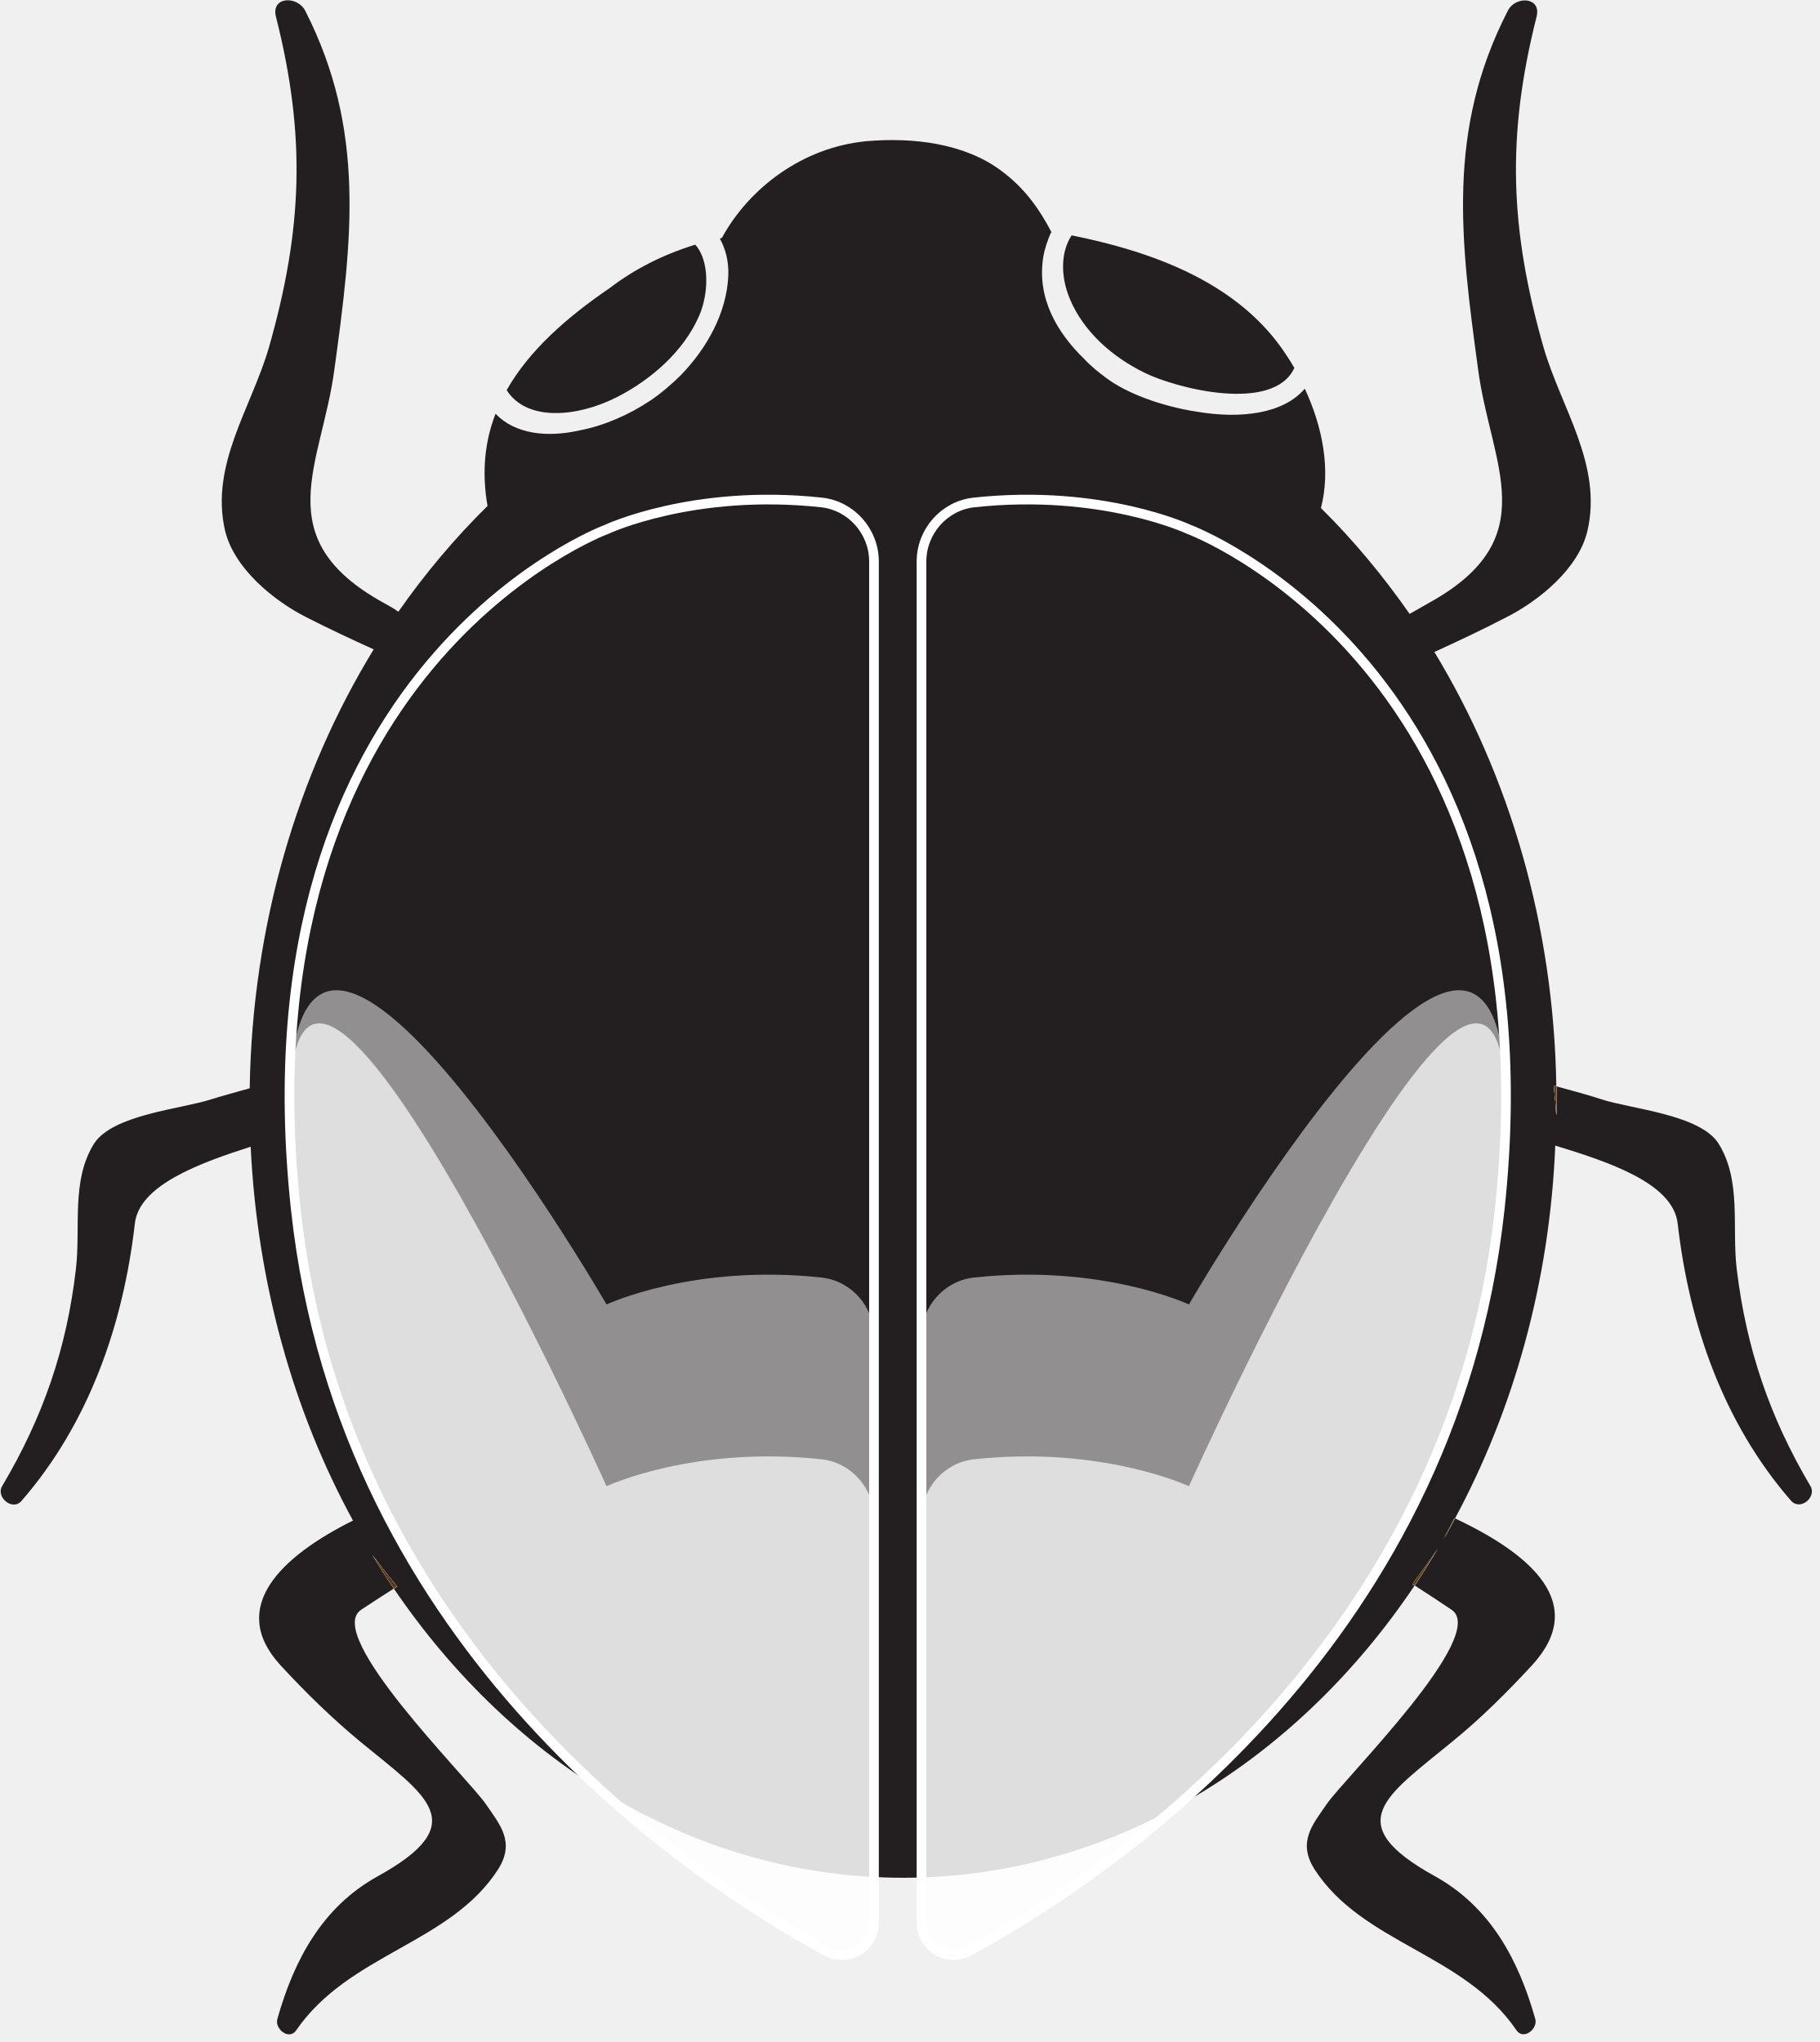
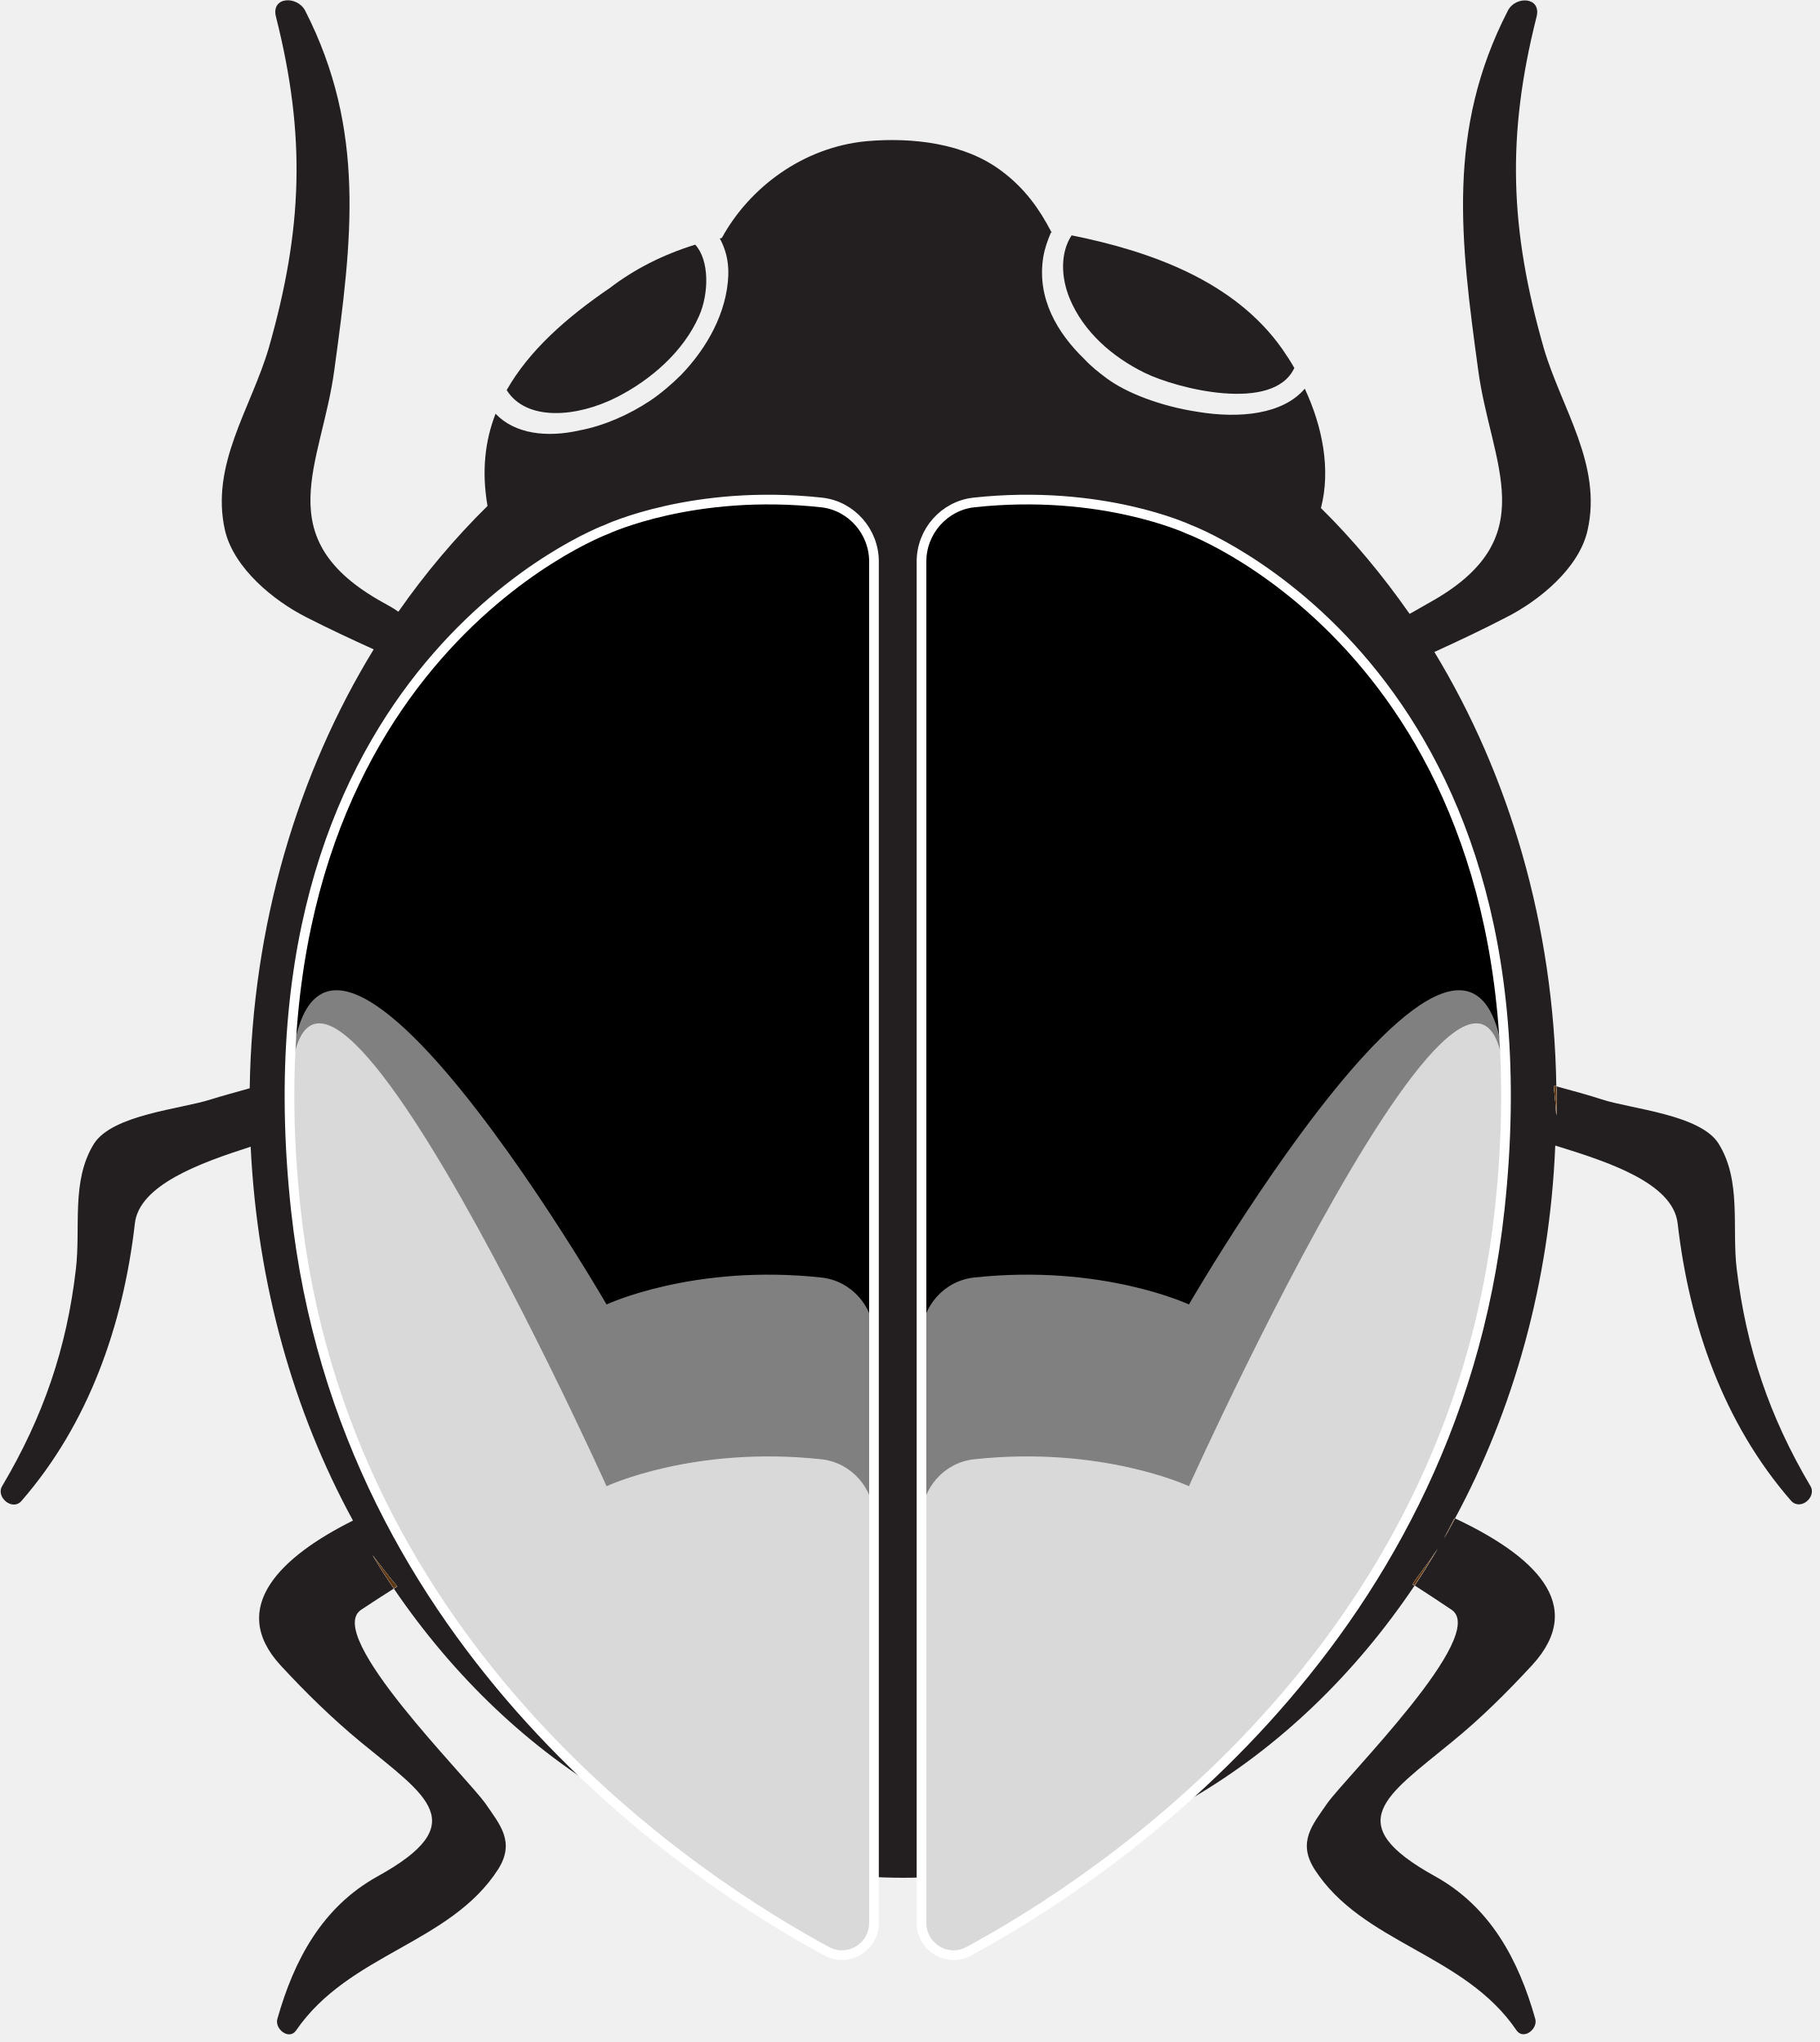
<svg xmlns="http://www.w3.org/2000/svg" width="188" height="211" viewBox="0 0 188 211" fill="none">
  <path d="M185.05 155.07C178.07 147.05 174.53 136.85 173.34 126.44C172.87 122.22 166.1 120.04 160.69 118.37C160.12 132.48 156.37 145.7 150.33 156.9H150.28C149.92 157.63 149.55 158.31 149.19 158.98C149.61 158.3 149.97 157.57 150.34 156.9C158.31 160.65 164.08 165.75 158.31 172.05C155.71 174.86 153 177.57 149.98 180.02C143.21 185.59 138.37 188.4 148.26 193.87C153.99 197.05 156.9 202.51 158.62 208.6C158.93 209.64 157.42 210.84 156.69 209.8C151.28 201.83 140.76 200.85 135.81 193.14C134.04 190.33 135.6 188.56 137.11 186.37C139.04 183.61 153.87 168.93 149.97 166.33C148.72 165.5 147.47 164.66 146.17 163.83C147 162.58 147.78 161.33 148.56 160.03C148.35 160.34 148.14 160.65 147.88 161.02C147.26 161.96 146.53 162.79 145.95 163.73C146 163.78 146.11 163.83 146.16 163.83C133.82 182.21 114.71 194.03 93.32 194.03C72.03 194.03 53.08 182.37 40.69 164.15C40.79 164.1 40.95 163.99 41.05 163.94C40.16 162.9 39.33 161.81 38.5 160.71C39.18 161.86 39.91 163 40.69 164.15C39.54 164.88 38.4 165.61 37.31 166.34C33.41 168.94 48.24 183.62 50.17 186.38C51.68 188.57 53.24 190.34 51.47 193.15C46.52 200.86 36.06 201.84 30.59 209.81C29.86 210.85 28.35 209.65 28.66 208.61C30.38 202.52 33.29 197.05 39.02 193.88C48.91 188.41 44.07 185.6 37.3 180.03C34.33 177.58 31.57 174.88 28.97 172.06C23.5 166.07 29.07 160.81 36.47 157.12C30.33 145.87 26.58 132.65 25.9 118.49C20.69 120.16 14.34 122.45 13.93 126.46C12.73 136.87 9.19 147.08 2.22 155.09C1.28 156.18 -0.49 154.67 0.24 153.53C4.46 146.4 6.9 139.32 7.84 131.14C8.36 126.82 7.32 122.03 9.71 118.18C11.64 115.16 18.77 114.59 21.79 113.6C22.78 113.29 24.5 112.82 25.8 112.45C26.06 95.53 30.8 79.86 38.61 67.1C36.32 66.06 33.98 64.97 31.63 63.77C28.25 62.05 24.18 58.72 23.25 54.82C21.69 48 25.96 42.17 27.78 35.92C31.27 23.69 31.63 14.05 28.51 1.72C27.99 -0.36 30.7 -0.47 31.53 1.1C37.83 13.44 36.37 24.84 34.55 38.17C33.25 48.01 27.57 55.61 39.6 62.27C40.17 62.58 40.64 62.84 41.16 63.21C43.92 59.25 47.04 55.56 50.37 52.28C49.75 48.69 50.11 45.56 51.2 42.75C53.18 44.83 56.46 45.25 59.89 44.47C62.39 44 64.99 42.86 67.18 41.4C68.27 40.67 69.37 39.73 70.36 38.75C73.07 35.94 75.1 32.29 75.25 28.44C75.3 26.93 74.94 25.68 74.37 24.64C74.42 24.64 74.53 24.59 74.58 24.59C77.39 19.44 82.91 15.22 89.52 14.59C94.31 14.17 99.67 14.8 103.47 17.66C105.92 19.48 107.43 21.67 108.62 23.96C108.62 24.01 108.57 24.01 108.57 24.06C108.26 24.79 107.95 25.62 107.79 26.56C107.11 30.78 109.2 34.37 112.06 37.13C112.74 37.86 113.52 38.48 114.3 39.06C116.38 40.62 119.97 41.98 123.72 42.55C128.09 43.28 132.57 42.81 134.81 40.16C136.63 44.06 137.52 48.49 136.48 52.5C139.81 55.78 142.88 59.48 145.64 63.43C146.32 63.07 146.99 62.65 147.67 62.28C159.7 55.62 154.02 48.02 152.72 38.18C150.9 24.85 149.44 13.45 155.79 1.11C156.57 -0.45 159.28 -0.35 158.76 1.73C155.64 14.07 156 23.7 159.49 35.93C161.31 42.18 165.58 48.01 164.02 54.83C163.13 58.73 159.02 62.07 155.64 63.78C153.14 65.08 150.69 66.23 148.2 67.37C155.91 80.07 160.54 95.54 160.8 112.25C160.7 112.25 160.64 112.2 160.54 112.2C160.64 113.19 160.75 114.23 160.8 115.27C160.85 114.85 160.85 114.44 160.85 114.02C160.85 113.45 160.85 112.82 160.8 112.25C162.31 112.67 163.92 113.08 165.49 113.6C168.51 114.59 175.69 115.16 177.57 118.18C179.96 122.03 178.92 126.82 179.44 131.14C180.43 139.31 182.82 146.39 187.04 153.53C187.75 154.65 186.04 156.16 185.05 155.07Z" fill="#231F20" />
  <path d="M108.67 24.03C108.62 24.03 108.62 24.03 108.57 24.03C108.57 23.98 108.62 23.98 108.62 23.93C108.62 23.98 108.67 23.98 108.67 24.03Z" fill="#231F20" />
  <path d="M63.73 41.04C67.23 39.26 70.6 36.35 72.22 32.67C73.25 30.34 73.32 26.91 71.83 25.28C68.41 26.34 65.52 27.84 63.03 29.74C58.56 32.79 54.68 36.2 52.35 40.31C54.39 43.56 59.59 43.14 63.73 41.04Z" fill="#231F20" />
  <path d="M118.24 38.51C121.57 40.16 131.58 42.69 133.73 38.02C133.34 37.34 132.92 36.69 132.48 36.06C127.54 29.04 118.89 25.96 110.72 24.32C109.58 26.05 109.57 28.56 110.53 30.87C111.96 34.3 114.94 36.89 118.24 38.51Z" fill="#231F20" />
  <path d="M148.55 160.01C147.77 161.31 146.99 162.56 146.16 163.81C146.11 163.81 146 163.76 145.95 163.71C146.52 162.77 147.25 161.94 147.88 161C148.13 160.64 148.34 160.32 148.55 160.01Z" fill="white" />
  <path d="M150.32 156.89C149.96 157.57 149.59 158.3 149.17 158.97C149.53 158.29 149.9 157.62 150.26 156.89H150.32Z" fill="white" />
  <path d="M160.84 113.99C160.84 114.41 160.84 114.82 160.79 115.24C160.74 114.2 160.63 113.16 160.53 112.17C160.63 112.17 160.69 112.22 160.79 112.22C160.84 112.79 160.84 113.42 160.84 113.99Z" fill="white" />
  <path d="M41.04 163.92C40.94 163.97 40.78 164.08 40.68 164.13C39.9 162.98 39.17 161.84 38.49 160.69C39.33 161.78 40.16 162.88 41.04 163.92Z" fill="white" />
  <path d="M41.04 163.92C40.94 163.97 40.78 164.08 40.68 164.13C39.9 162.98 39.17 161.84 38.49 160.69C39.33 161.78 40.16 162.88 41.04 163.92Z" fill="#603813" />
  <path d="M148.55 160.01C147.77 161.31 146.99 162.56 146.16 163.81C146.11 163.81 146 163.76 145.95 163.71C146.52 162.77 147.25 161.94 147.88 161C148.13 160.64 148.34 160.32 148.55 160.01Z" fill="#603813" />
  <path d="M150.32 156.89C149.96 157.57 149.59 158.3 149.17 158.97C149.53 158.29 149.9 157.62 150.26 156.89H150.32Z" fill="#603813" />
  <path d="M160.84 113.99C160.84 114.41 160.84 114.82 160.79 115.24C160.74 114.2 160.63 113.16 160.53 112.17C160.63 112.17 160.69 112.22 160.79 112.22C160.84 112.79 160.84 113.42 160.84 113.99Z" fill="#603813" />
-   <path d="M90.3 58.02V198.69C90.3 201.2 87.63 202.82 85.43 201.63C72.06 194.41 35.5 170.67 30.56 124.94C24.51 68.83 62.67 54.7 62.67 54.7C62.67 54.7 71.65 50.48 84.89 51.92C87.96 52.26 90.3 54.92 90.3 58.02Z" stroke="white" stroke-miterlimit="10" />
+   <path d="M90.3 58.02V198.69C90.3 201.2 87.63 202.82 85.43 201.63C72.06 194.41 35.5 170.67 30.56 124.94C24.51 68.83 62.67 54.7 62.67 54.7C62.67 54.7 71.65 50.48 84.89 51.92C87.96 52.26 90.3 54.92 90.3 58.02Z" stroke="white" fill="currentColor" stroke-miterlimit="10" />
  <path d="M90.3 138.1V198.69C90.3 201.2 87.63 202.82 85.43 201.63C72.06 194.41 35.5 170.67 30.56 124.94C24.51 68.83 62.67 134.79 62.67 134.79C62.67 134.79 71.65 130.57 84.89 132.01C87.96 132.35 90.3 135 90.3 138.1Z" fill="white" fill-opacity="0.5" />
  <path d="M90.3 156.89V198.69C90.3 201.2 87.63 202.82 85.43 201.63C72.06 194.41 35.5 170.67 30.56 124.94C24.51 68.83 62.67 153.57 62.67 153.57C62.67 153.57 71.65 149.35 84.89 150.79C87.96 151.13 90.3 153.79 90.3 156.89Z" fill="white" fill-opacity="0.7" />
-   <path d="M95.21 58.02V198.69C95.21 201.2 97.88 202.82 100.08 201.63C113.45 194.41 150.01 170.67 154.95 124.94C161 68.83 122.84 54.7 122.84 54.7C122.84 54.7 113.86 50.48 100.62 51.92C97.55 52.26 95.21 54.92 95.21 58.02Z" stroke="white" stroke-miterlimit="10" />
+   <path d="M95.21 58.02V198.69C95.21 201.2 97.88 202.82 100.08 201.63C113.45 194.41 150.01 170.67 154.95 124.94C161 68.83 122.84 54.7 122.84 54.7C122.84 54.7 113.86 50.48 100.62 51.92C97.55 52.26 95.21 54.92 95.21 58.02Z" stroke="white" fill="currentColor" stroke-miterlimit="10" />
  <path d="M95.21 138.1V198.69C95.21 201.2 97.88 202.82 100.08 201.63C113.45 194.41 150.01 170.67 154.95 124.94C161 68.83 122.84 134.79 122.84 134.79C122.84 134.79 113.86 130.57 100.62 132.01C97.55 132.35 95.21 135 95.21 138.1Z" fill="white" fill-opacity="0.5" />
  <path d="M95.21 156.89V198.69C95.21 201.2 97.88 202.82 100.08 201.63C113.45 194.41 150.01 170.67 154.95 124.94C161 68.83 122.84 153.57 122.84 153.57C122.84 153.57 113.86 149.35 100.62 150.79C97.55 151.13 95.21 153.79 95.21 156.89Z" fill="white" fill-opacity="0.7" />
</svg>
